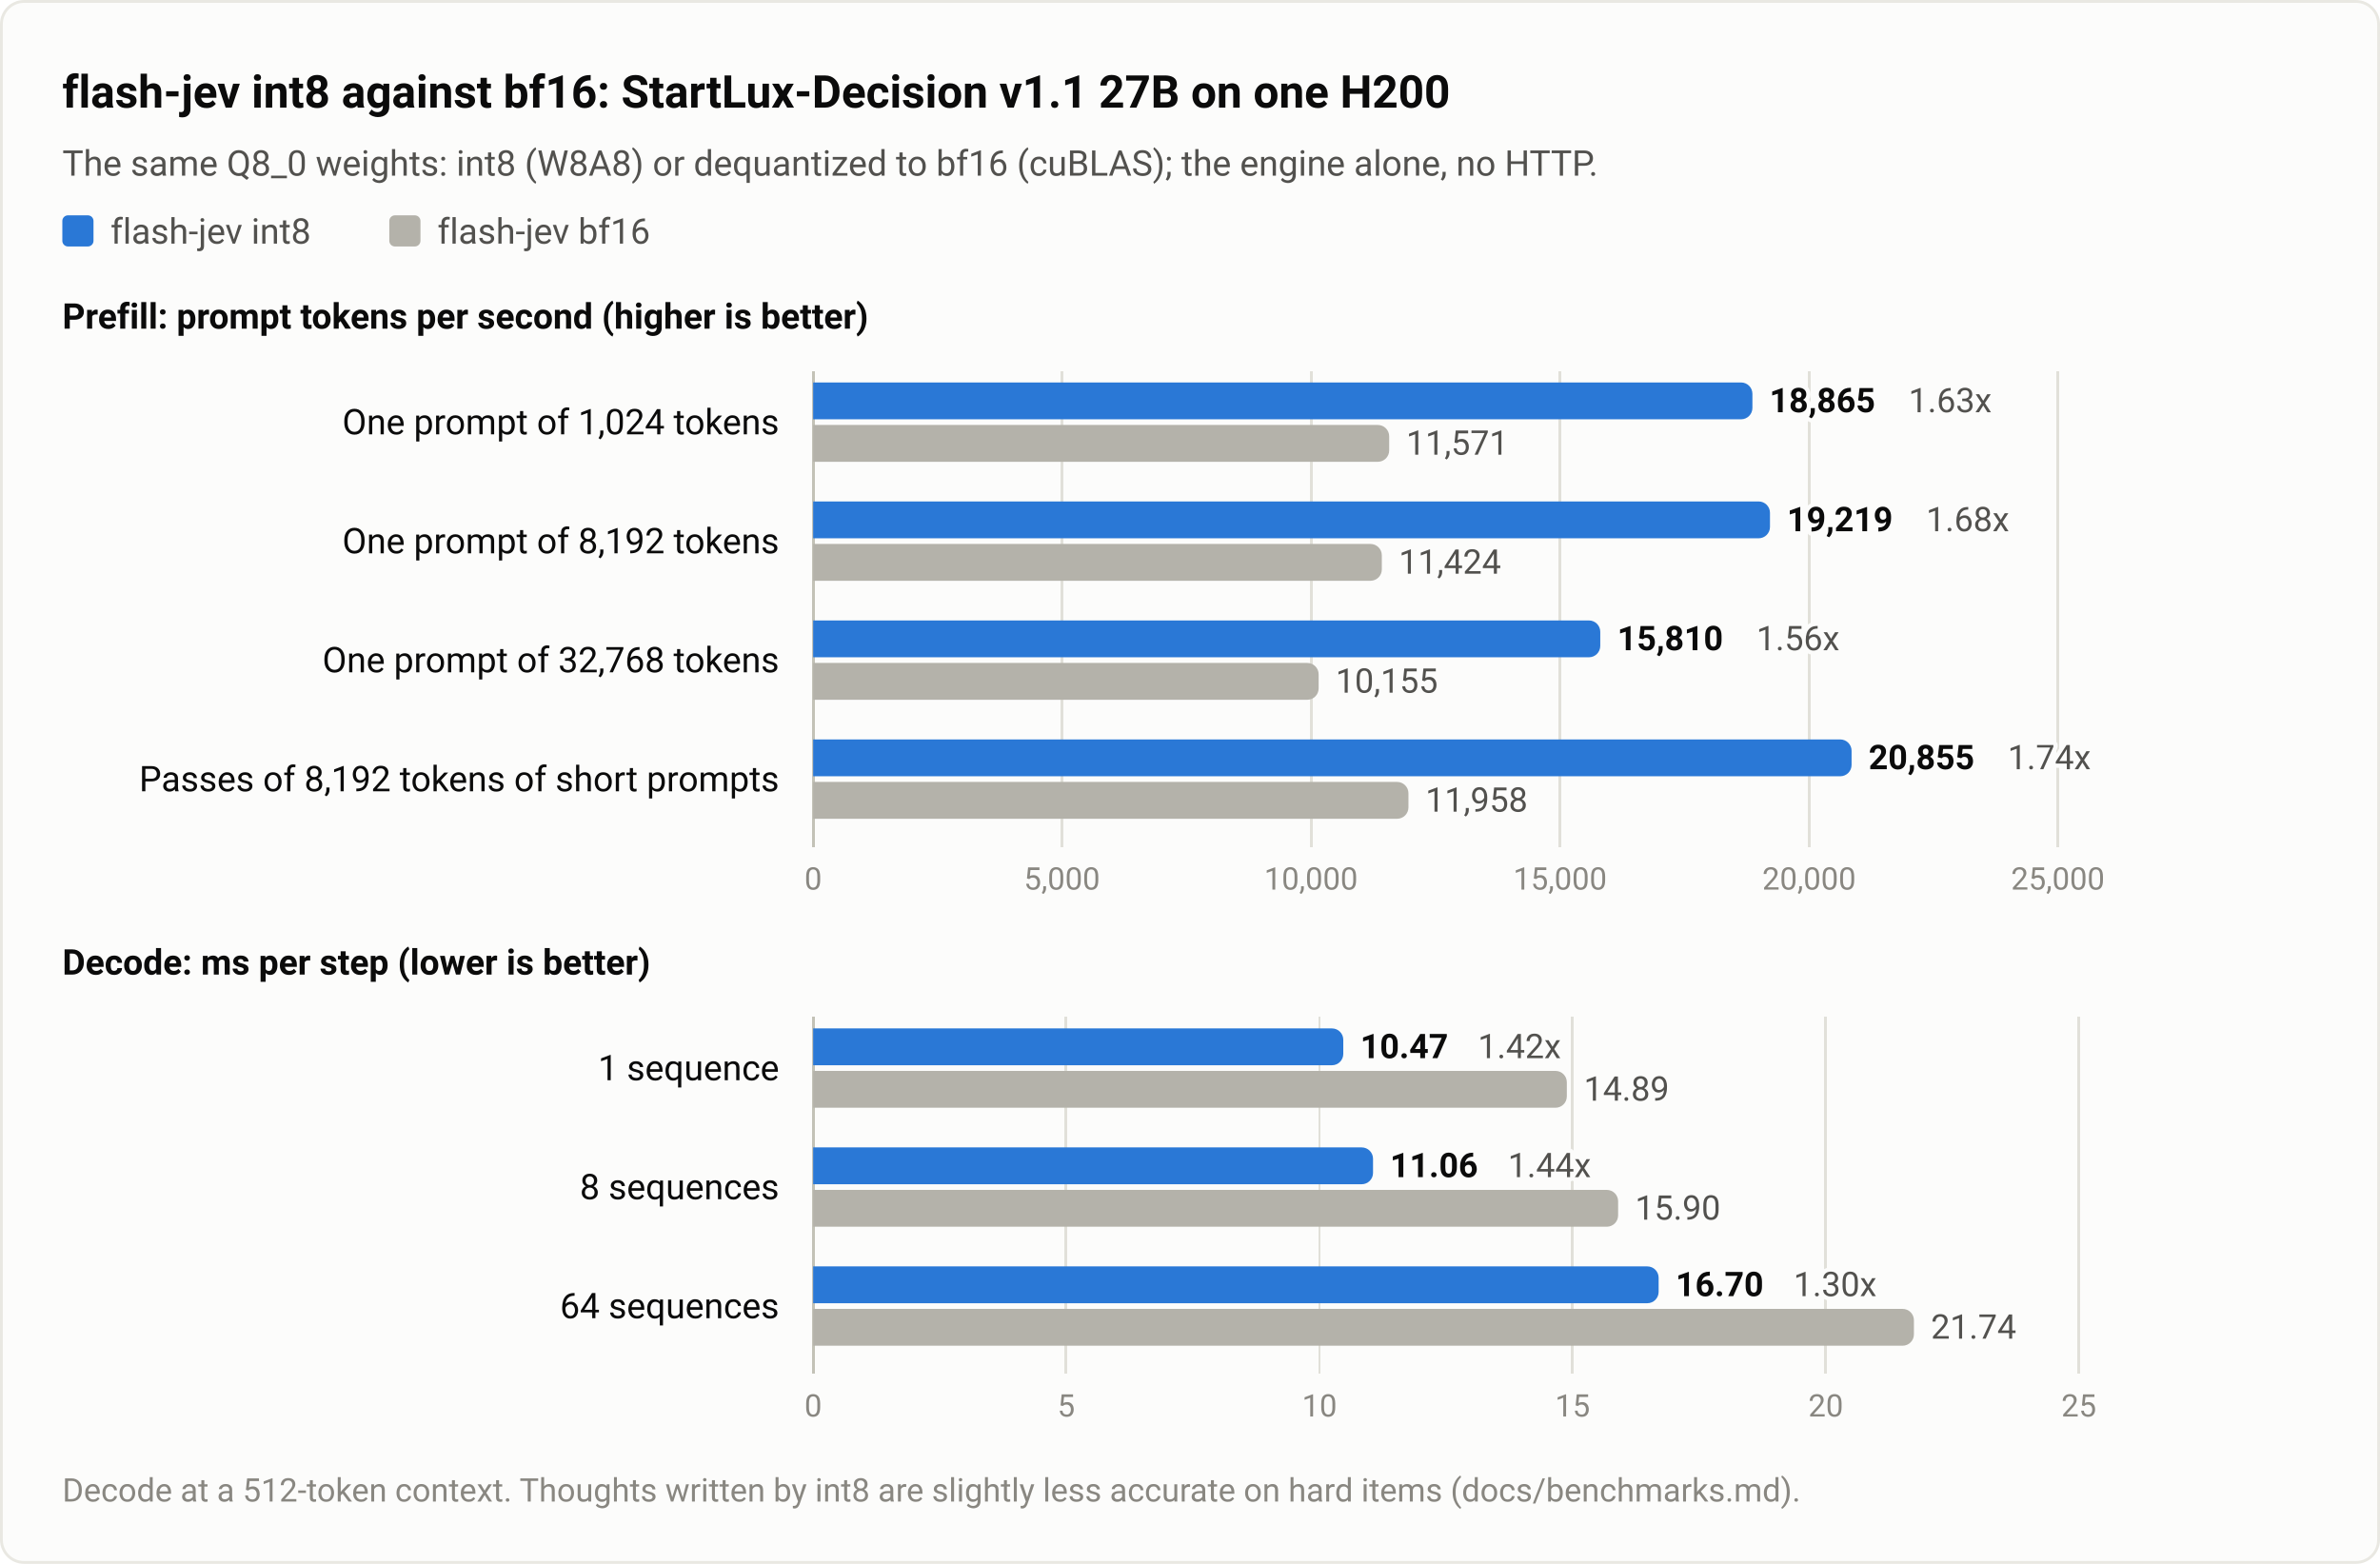
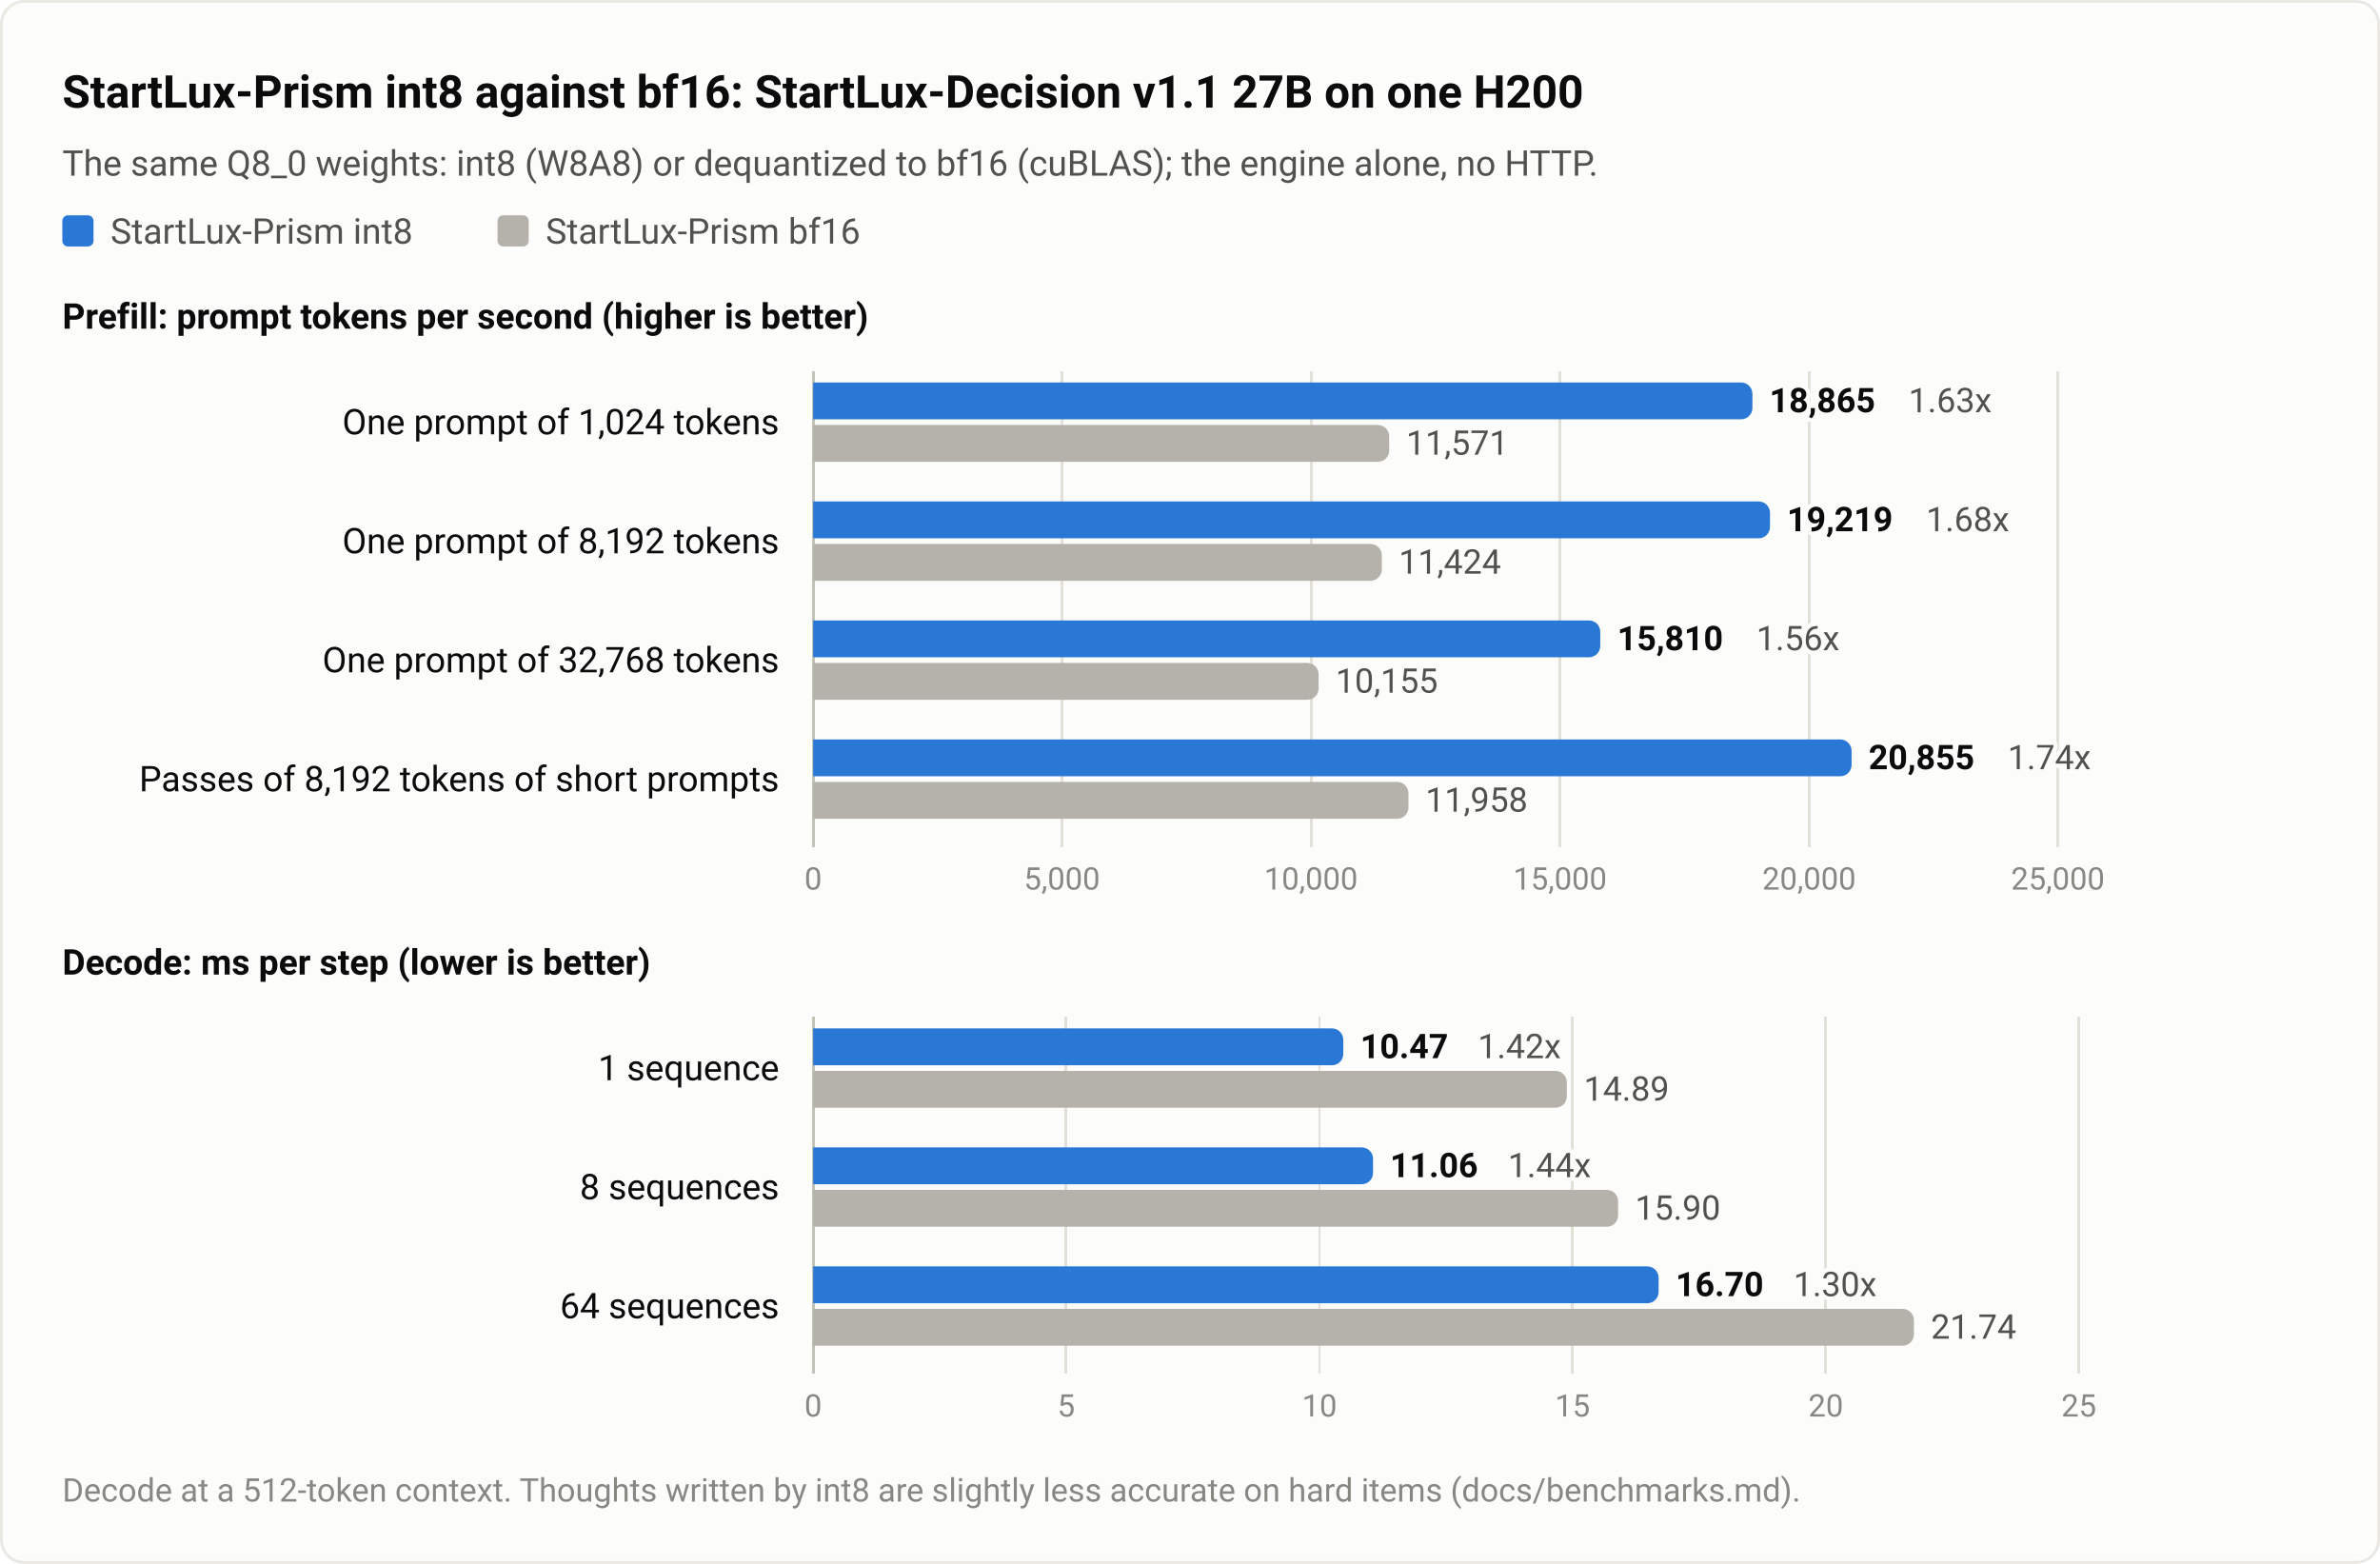
<svg xmlns="http://www.w3.org/2000/svg" width="840" height="552" viewBox="0 0 840 552" role="img" aria-labelledby="title desc" font-family="system-ui, -apple-system, 'Segoe UI', Roboto, 'Helvetica Neue', Arial, sans-serif">
  <rect x="0.5" y="0.5" width="839" height="551" rx="8" fill="#fcfcfb" stroke="#e9e8e2" />
-   <text x="22.0" y="38.0" font-size="16" fill="#0b0b0b" text-anchor="start" font-weight="600">flash-jev int8 against bf16: StartLux-Decision v1.1 27B on one H200</text>
+   <text x="22.0" y="38.0" font-size="16" fill="#0b0b0b" text-anchor="start" font-weight="600">StartLux-Prism int8 against bf16: StartLux-Decision v1.1 27B on one H200</text>
  <text x="22.0" y="62.0" font-size="12.5" fill="#52514e" text-anchor="start" font-weight="400">The same Q8_0 weights: int8 (W8A8) or dequantized to bf16 (cuBLAS); the engine alone, no HTTP.</text>
  <rect x="22.0" y="76.0" width="11" height="11" rx="2" fill="#2a78d6" />
-   <text x="39.0" y="86.0" font-size="12.5" fill="#52514e" text-anchor="start" font-weight="400">flash-jev int8</text>
-   <rect x="137.4" y="76.0" width="11" height="11" rx="2" fill="#b4b2aa" />
-   <text x="154.4" y="86.0" font-size="12.5" fill="#52514e" text-anchor="start" font-weight="400">flash-jev bf16</text>
+   <text x="39.0" y="86.0" font-size="12.5" fill="#52514e" text-anchor="start" font-weight="400">StartLux-Prism int8</text>
+   <rect x="175.6" y="76.0" width="11" height="11" rx="2" fill="#b4b2aa" />
+   <text x="192.6" y="86.0" font-size="12.5" fill="#52514e" text-anchor="start" font-weight="400">StartLux-Prism bf16</text>
  <text x="22.0" y="116.0" font-size="12.5" fill="#0b0b0b" text-anchor="start" font-weight="600">Prefill: prompt tokens per second (higher is better)</text>
  <text x="287.0" y="314.0" font-size="11" fill="#898781" text-anchor="middle" font-weight="400" style="font-variant-numeric: tabular-nums">0</text>
  <line x1="374.8" y1="131.0" x2="374.8" y2="299.0" stroke="#e1e0d9" stroke-width="1" shape-rendering="crispEdges" />
  <text x="374.8" y="314.0" font-size="11" fill="#898781" text-anchor="middle" font-weight="400" style="font-variant-numeric: tabular-nums">5,000</text>
  <line x1="462.7" y1="131.0" x2="462.7" y2="299.0" stroke="#e1e0d9" stroke-width="1" shape-rendering="crispEdges" />
  <text x="462.7" y="314.0" font-size="11" fill="#898781" text-anchor="middle" font-weight="400" style="font-variant-numeric: tabular-nums">10,000</text>
  <line x1="550.6" y1="131.0" x2="550.6" y2="299.0" stroke="#e1e0d9" stroke-width="1" shape-rendering="crispEdges" />
  <text x="550.6" y="314.0" font-size="11" fill="#898781" text-anchor="middle" font-weight="400" style="font-variant-numeric: tabular-nums">15,000</text>
  <line x1="638.5" y1="131.0" x2="638.5" y2="299.0" stroke="#e1e0d9" stroke-width="1" shape-rendering="crispEdges" />
  <text x="638.5" y="314.0" font-size="11" fill="#898781" text-anchor="middle" font-weight="400" style="font-variant-numeric: tabular-nums">20,000</text>
  <line x1="726.3" y1="131.0" x2="726.3" y2="299.0" stroke="#e1e0d9" stroke-width="1" shape-rendering="crispEdges" />
  <text x="726.3" y="314.0" font-size="11" fill="#898781" text-anchor="middle" font-weight="400" style="font-variant-numeric: tabular-nums">25,000</text>
  <line x1="287.0" y1="131.0" x2="287.0" y2="299.0" stroke="#c3c2b7" stroke-width="1" shape-rendering="crispEdges" />
  <text x="275.0" y="153.3" font-size="12.5" fill="#0b0b0b" text-anchor="end" font-weight="400">One prompt of 1,024 tokens</text>
  <path d="M287.0,135.0 H614.5 A4.0,4.0 0 0 1 618.5,139.0 V144.0 A4.0,4.0 0 0 1 614.5,148.0 H287.0 Z" fill="#2a78d6" />
  <text x="624.5" y="145.5" font-size="12" fill="#0b0b0b" text-anchor="start" font-weight="600" style="font-variant-numeric: tabular-nums" stroke="#fcfcfb" stroke-width="3" stroke-linejoin="round" paint-order="stroke">18,865</text>
  <text x="673.6" y="145.5" font-size="12" fill="#52514e" text-anchor="start" font-weight="400" stroke="#fcfcfb" stroke-width="3" stroke-linejoin="round" paint-order="stroke">1.63x</text>
  <path d="M287.0,150.0 H486.3 A4.0,4.0 0 0 1 490.3,154.0 V159.0 A4.0,4.0 0 0 1 486.3,163.0 H287.0 Z" fill="#b4b2aa" />
  <text x="496.3" y="160.5" font-size="12" fill="#52514e" text-anchor="start" font-weight="400" style="font-variant-numeric: tabular-nums" stroke="#fcfcfb" stroke-width="3" stroke-linejoin="round" paint-order="stroke">11,571</text>
  <text x="275.0" y="195.3" font-size="12.5" fill="#0b0b0b" text-anchor="end" font-weight="400">One prompt of 8,192 tokens</text>
  <path d="M287.0,177.0 H620.7 A4.0,4.0 0 0 1 624.7,181.0 V186.0 A4.0,4.0 0 0 1 620.7,190.0 H287.0 Z" fill="#2a78d6" />
  <text x="630.7" y="187.5" font-size="12" fill="#0b0b0b" text-anchor="start" font-weight="600" style="font-variant-numeric: tabular-nums" stroke="#fcfcfb" stroke-width="3" stroke-linejoin="round" paint-order="stroke">19,219</text>
  <text x="679.8" y="187.5" font-size="12" fill="#52514e" text-anchor="start" font-weight="400" stroke="#fcfcfb" stroke-width="3" stroke-linejoin="round" paint-order="stroke">1.68x</text>
  <path d="M287.0,192.0 H483.7 A4.0,4.0 0 0 1 487.7,196.0 V201.0 A4.0,4.0 0 0 1 483.7,205.0 H287.0 Z" fill="#b4b2aa" />
  <text x="493.7" y="202.5" font-size="12" fill="#52514e" text-anchor="start" font-weight="400" style="font-variant-numeric: tabular-nums" stroke="#fcfcfb" stroke-width="3" stroke-linejoin="round" paint-order="stroke">11,424</text>
  <text x="275.0" y="237.3" font-size="12.5" fill="#0b0b0b" text-anchor="end" font-weight="400">One prompt of 32,768 tokens</text>
  <path d="M287.0,219.0 H560.8 A4.0,4.0 0 0 1 564.8,223.0 V228.0 A4.0,4.0 0 0 1 560.8,232.0 H287.0 Z" fill="#2a78d6" />
  <text x="570.8" y="229.5" font-size="12" fill="#0b0b0b" text-anchor="start" font-weight="600" style="font-variant-numeric: tabular-nums" stroke="#fcfcfb" stroke-width="3" stroke-linejoin="round" paint-order="stroke">15,810</text>
  <text x="619.9" y="229.5" font-size="12" fill="#52514e" text-anchor="start" font-weight="400" stroke="#fcfcfb" stroke-width="3" stroke-linejoin="round" paint-order="stroke">1.56x</text>
  <path d="M287.0,234.0 H461.4 A4.0,4.0 0 0 1 465.4,238.0 V243.0 A4.0,4.0 0 0 1 461.4,247.0 H287.0 Z" fill="#b4b2aa" />
  <text x="471.4" y="244.5" font-size="12" fill="#52514e" text-anchor="start" font-weight="400" style="font-variant-numeric: tabular-nums" stroke="#fcfcfb" stroke-width="3" stroke-linejoin="round" paint-order="stroke">10,155</text>
  <text x="275.0" y="279.3" font-size="12.5" fill="#0b0b0b" text-anchor="end" font-weight="400">Passes of 8,192 tokens of short prompts</text>
  <path d="M287.0,261.0 H649.5 A4.0,4.0 0 0 1 653.5,265.0 V270.0 A4.0,4.0 0 0 1 649.5,274.0 H287.0 Z" fill="#2a78d6" />
  <text x="659.5" y="271.5" font-size="12" fill="#0b0b0b" text-anchor="start" font-weight="600" style="font-variant-numeric: tabular-nums" stroke="#fcfcfb" stroke-width="3" stroke-linejoin="round" paint-order="stroke">20,855</text>
  <text x="708.6" y="271.5" font-size="12" fill="#52514e" text-anchor="start" font-weight="400" stroke="#fcfcfb" stroke-width="3" stroke-linejoin="round" paint-order="stroke">1.74x</text>
  <path d="M287.0,276.0 H493.1 A4.0,4.0 0 0 1 497.1,280.0 V285.0 A4.0,4.0 0 0 1 493.1,289.0 H287.0 Z" fill="#b4b2aa" />
  <text x="503.1" y="286.5" font-size="12" fill="#52514e" text-anchor="start" font-weight="400" style="font-variant-numeric: tabular-nums" stroke="#fcfcfb" stroke-width="3" stroke-linejoin="round" paint-order="stroke">11,958</text>
  <text x="22.0" y="344.0" font-size="12.5" fill="#0b0b0b" text-anchor="start" font-weight="600">Decode: ms per step (lower is better)</text>
  <text x="287.0" y="500.0" font-size="11" fill="#898781" text-anchor="middle" font-weight="400" style="font-variant-numeric: tabular-nums">0</text>
  <line x1="376.3" y1="359.0" x2="376.3" y2="485.0" stroke="#e1e0d9" stroke-width="1" shape-rendering="crispEdges" />
  <text x="376.3" y="500.0" font-size="11" fill="#898781" text-anchor="middle" font-weight="400" style="font-variant-numeric: tabular-nums">5</text>
  <line x1="465.7" y1="359.0" x2="465.7" y2="485.0" stroke="#e1e0d9" stroke-width="1" shape-rendering="crispEdges" />
  <text x="465.7" y="500.0" font-size="11" fill="#898781" text-anchor="middle" font-weight="400" style="font-variant-numeric: tabular-nums">10</text>
  <line x1="555.0" y1="359.0" x2="555.0" y2="485.0" stroke="#e1e0d9" stroke-width="1" shape-rendering="crispEdges" />
  <text x="555.0" y="500.0" font-size="11" fill="#898781" text-anchor="middle" font-weight="400" style="font-variant-numeric: tabular-nums">15</text>
  <line x1="644.4" y1="359.0" x2="644.4" y2="485.0" stroke="#e1e0d9" stroke-width="1" shape-rendering="crispEdges" />
  <text x="644.4" y="500.0" font-size="11" fill="#898781" text-anchor="middle" font-weight="400" style="font-variant-numeric: tabular-nums">20</text>
  <line x1="733.7" y1="359.0" x2="733.7" y2="485.0" stroke="#e1e0d9" stroke-width="1" shape-rendering="crispEdges" />
  <text x="733.7" y="500.0" font-size="11" fill="#898781" text-anchor="middle" font-weight="400" style="font-variant-numeric: tabular-nums">25</text>
  <line x1="287.0" y1="359.0" x2="287.0" y2="485.0" stroke="#c3c2b7" stroke-width="1" shape-rendering="crispEdges" />
  <text x="275.0" y="381.3" font-size="12.5" fill="#0b0b0b" text-anchor="end" font-weight="400">1 sequence</text>
  <path d="M287.0,363.0 H470.1 A4.0,4.0 0 0 1 474.1,367.0 V372.0 A4.0,4.0 0 0 1 470.1,376.0 H287.0 Z" fill="#2a78d6" />
  <text x="480.1" y="373.5" font-size="12" fill="#0b0b0b" text-anchor="start" font-weight="600" style="font-variant-numeric: tabular-nums" stroke="#fcfcfb" stroke-width="3" stroke-linejoin="round" paint-order="stroke">10.47</text>
  <text x="521.6" y="373.5" font-size="12" fill="#52514e" text-anchor="start" font-weight="400" stroke="#fcfcfb" stroke-width="3" stroke-linejoin="round" paint-order="stroke">1.42x</text>
  <path d="M287.0,378.0 H549.0 A4.0,4.0 0 0 1 553.0,382.0 V387.0 A4.0,4.0 0 0 1 549.0,391.0 H287.0 Z" fill="#b4b2aa" />
  <text x="559.0" y="388.5" font-size="12" fill="#52514e" text-anchor="start" font-weight="400" style="font-variant-numeric: tabular-nums" stroke="#fcfcfb" stroke-width="3" stroke-linejoin="round" paint-order="stroke">14.89</text>
  <text x="275.0" y="423.3" font-size="12.5" fill="#0b0b0b" text-anchor="end" font-weight="400">8 sequences</text>
  <path d="M287.0,405.0 H480.6 A4.0,4.0 0 0 1 484.6,409.0 V414.0 A4.0,4.0 0 0 1 480.6,418.0 H287.0 Z" fill="#2a78d6" />
  <text x="490.6" y="415.5" font-size="12" fill="#0b0b0b" text-anchor="start" font-weight="600" style="font-variant-numeric: tabular-nums" stroke="#fcfcfb" stroke-width="3" stroke-linejoin="round" paint-order="stroke">11.06</text>
  <text x="532.2" y="415.5" font-size="12" fill="#52514e" text-anchor="start" font-weight="400" stroke="#fcfcfb" stroke-width="3" stroke-linejoin="round" paint-order="stroke">1.44x</text>
  <path d="M287.0,420.0 H567.1 A4.0,4.0 0 0 1 571.1,424.0 V429.0 A4.0,4.0 0 0 1 567.1,433.0 H287.0 Z" fill="#b4b2aa" />
  <text x="577.1" y="430.5" font-size="12" fill="#52514e" text-anchor="start" font-weight="400" style="font-variant-numeric: tabular-nums" stroke="#fcfcfb" stroke-width="3" stroke-linejoin="round" paint-order="stroke">15.90</text>
  <text x="275.0" y="465.3" font-size="12.5" fill="#0b0b0b" text-anchor="end" font-weight="400">64 sequences</text>
  <path d="M287.0,447.0 H581.4 A4.0,4.0 0 0 1 585.4,451.0 V456.0 A4.0,4.0 0 0 1 581.4,460.0 H287.0 Z" fill="#2a78d6" />
  <text x="591.4" y="457.5" font-size="12" fill="#0b0b0b" text-anchor="start" font-weight="600" style="font-variant-numeric: tabular-nums" stroke="#fcfcfb" stroke-width="3" stroke-linejoin="round" paint-order="stroke">16.70</text>
  <text x="633.0" y="457.5" font-size="12" fill="#52514e" text-anchor="start" font-weight="400" stroke="#fcfcfb" stroke-width="3" stroke-linejoin="round" paint-order="stroke">1.30x</text>
  <path d="M287.0,462.0 H671.5 A4.0,4.0 0 0 1 675.5,466.0 V471.0 A4.0,4.0 0 0 1 671.5,475.0 H287.0 Z" fill="#b4b2aa" />
  <text x="681.5" y="472.5" font-size="12" fill="#52514e" text-anchor="start" font-weight="400" style="font-variant-numeric: tabular-nums" stroke="#fcfcfb" stroke-width="3" stroke-linejoin="round" paint-order="stroke">21.74</text>
  <text x="22.0" y="530.0" font-size="11.5" fill="#898781" text-anchor="start" font-weight="400">Decode at a 512-token context. Thoughts written by int8 are slightly less accurate on hard items (docs/benchmarks.md).</text>
</svg>
